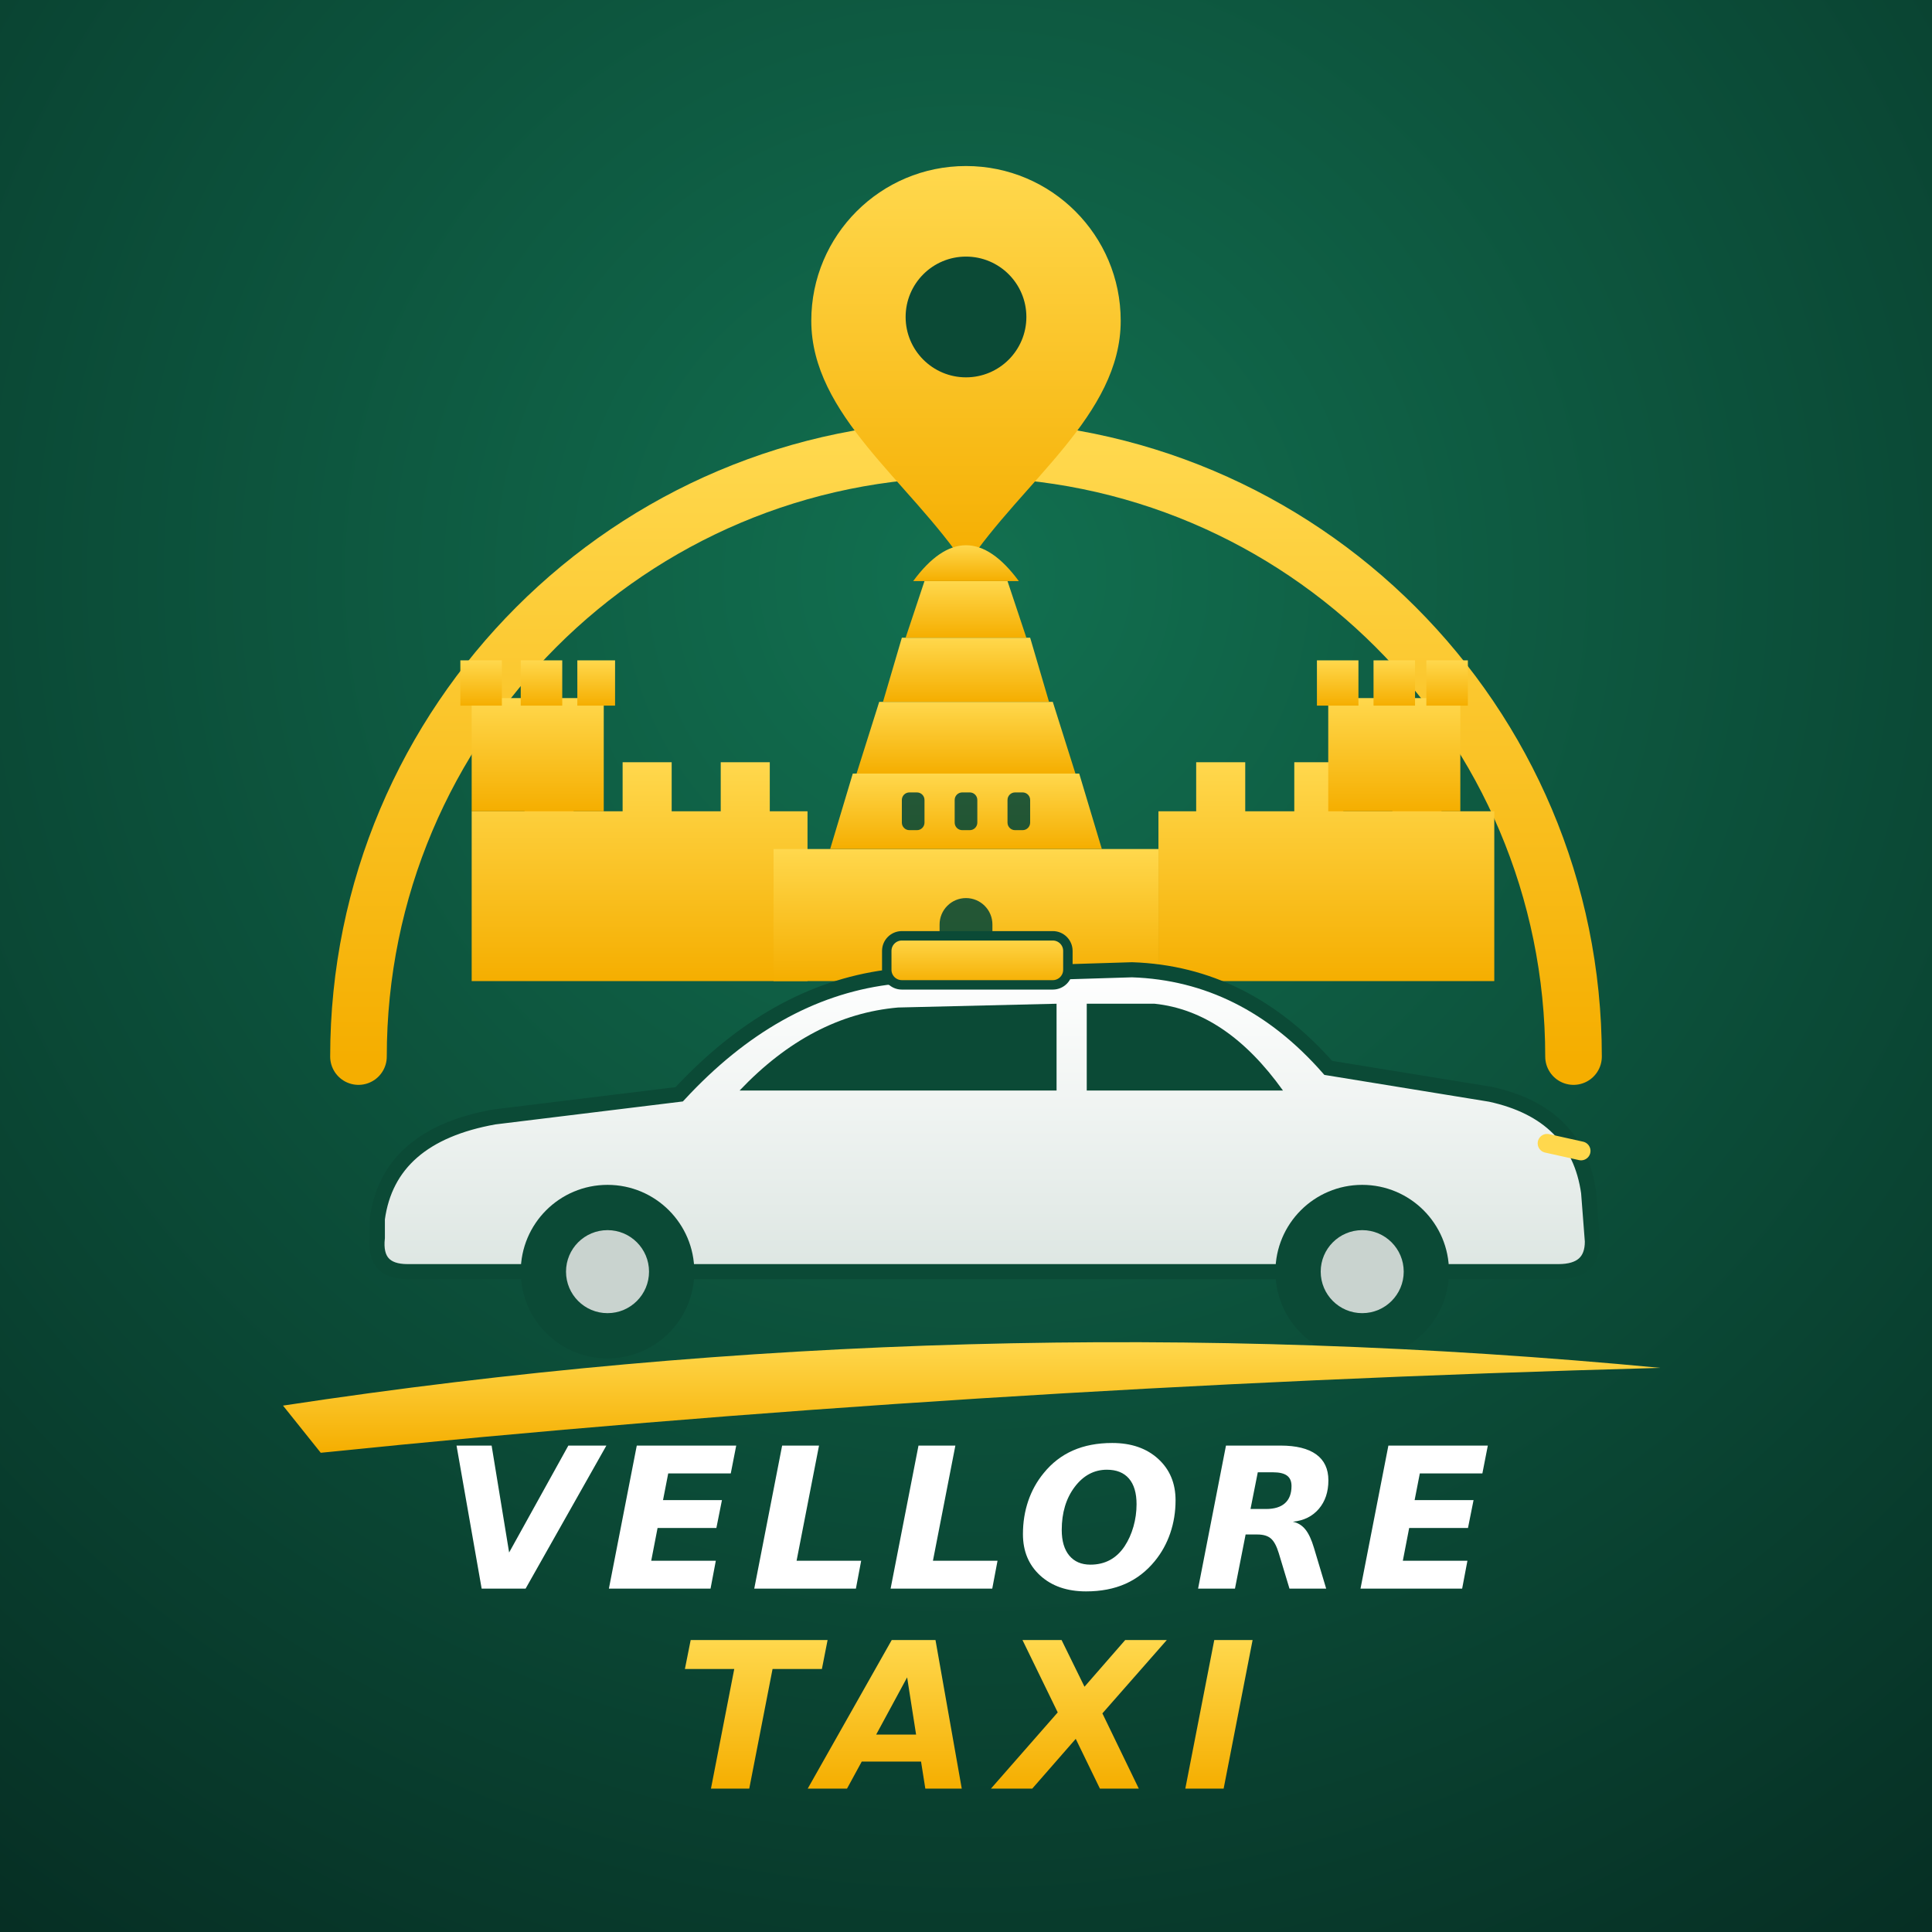
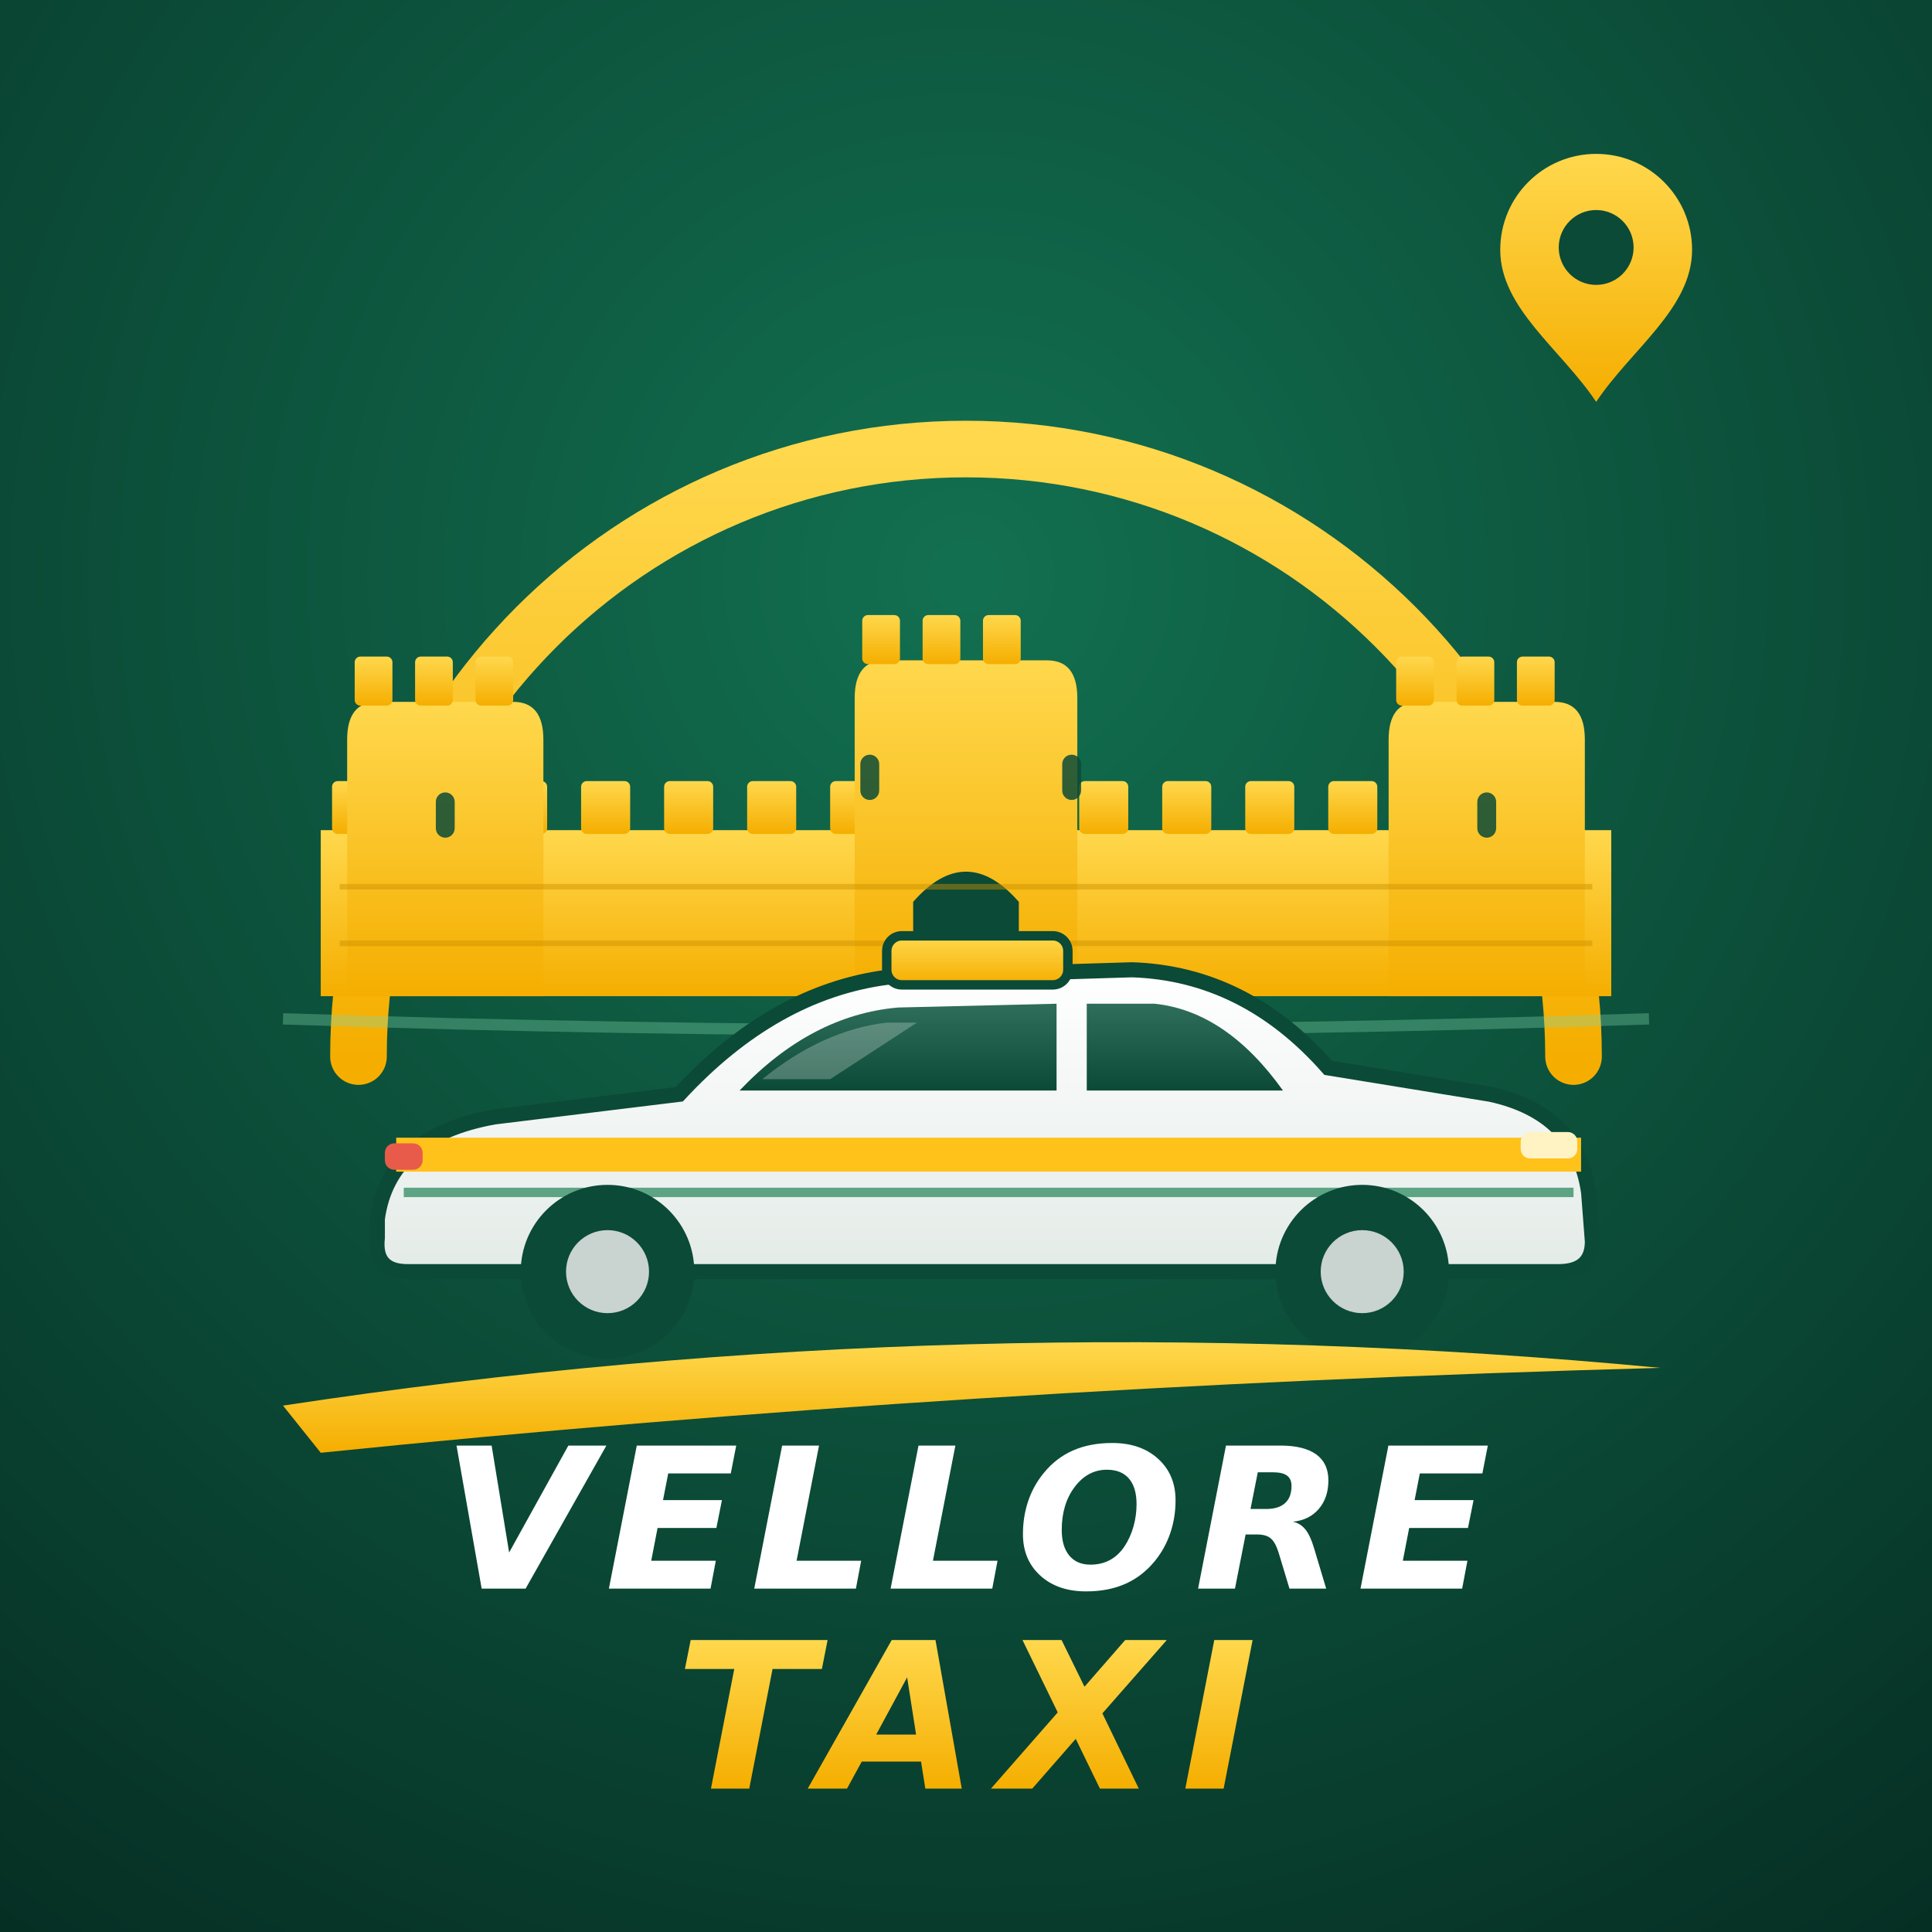
<svg xmlns="http://www.w3.org/2000/svg" width="1024" height="1024" viewBox="0 0 1024 1024">
  <defs>
    <radialGradient id="bg" cx="50%" cy="30%" r="85%">
      <stop offset="0" stop-color="#127050" />
      <stop offset="1" stop-color="#062F24" />
    </radialGradient>
    <linearGradient id="y" x1="0" y1="0" x2="0" y2="1">
      <stop offset="0" stop-color="#FFD84D" />
      <stop offset="1" stop-color="#F5AE00" />
    </linearGradient>
    <linearGradient id="car" x1="0" y1="0" x2="0" y2="1">
      <stop offset="0" stop-color="#FFFFFF" />
-       <stop offset="1" stop-color="#DDE6E2" />
+       <stop offset="1" stop-color="#E3EBE7" />
+     </linearGradient>
+     <linearGradient id="glass" x1="0" y1="0" x2="0" y2="1">
+       <stop offset="0" stop-color="#2F6E5A" />
+       <stop offset="1" stop-color="#0B4A36" />
    </linearGradient>
  </defs>
  <rect width="1024" height="1024" fill="url(#bg)" />
  <path d="M190 560 A322 322 0 0 1 834 560" fill="none" stroke="url(#y)" stroke-width="30" stroke-linecap="round" />
-   <g transform="translate(512 150)">
+   <g fill="url(#y)">
+     <path d="M170 528 V440 H854 V528 Z" />
+     <rect x="176" y="414" width="26" height="28" rx="3" />
+     <rect x="220" y="414" width="26" height="28" rx="3" />
+     <rect x="264" y="414" width="26" height="28" rx="3" />
+     <rect x="308" y="414" width="26" height="28" rx="3" />
+     <rect x="352" y="414" width="26" height="28" rx="3" />
+     <rect x="396" y="414" width="26" height="28" rx="3" />
+     <rect x="440" y="414" width="26" height="28" rx="3" />
+     <rect x="484" y="414" width="26" height="28" rx="3" />
+     <rect x="528" y="414" width="26" height="28" rx="3" />
+     <rect x="572" y="414" width="26" height="28" rx="3" />
+     <rect x="616" y="414" width="26" height="28" rx="3" />
+     <rect x="660" y="414" width="26" height="28" rx="3" />
+     <rect x="704" y="414" width="26" height="28" rx="3" />
+     <rect x="748" y="414" width="26" height="28" rx="3" />
+     <rect x="792" y="414" width="26" height="28" rx="3" />
+     <path d="M184.0 528 V392 Q184.0 372 200.0 372 H272.0 Q288.0 372 288.0 392 V528 Z" />
+     <rect x="188" y="348" width="20" height="26" rx="3" />
+     <rect x="220" y="348" width="20" height="26" rx="3" />
+     <rect x="252" y="348" width="20" height="26" rx="3" />
+     <path d="M453.0 528 V370 Q453.0 350 469.0 350 H555.0 Q571.0 350 571.0 370 V528 Z" />
+     <rect x="457" y="326" width="20" height="26" rx="3" />
+     <rect x="489" y="326" width="20" height="26" rx="3" />
+     <rect x="521" y="326" width="20" height="26" rx="3" />
+     <path d="M736.0 528 V392 Q736.0 372 752.0 372 H824.0 Q840.0 372 840.0 392 V528 Z" />
+     <rect x="740" y="348" width="20" height="26" rx="3" />
+     <rect x="772" y="348" width="20" height="26" rx="3" />
+     <rect x="804" y="348" width="20" height="26" rx="3" />
+   </g>
+   <path d="M484 528 V478 Q512 446 540 478 V528 Z" fill="#0B4A36" />
+   <rect x="231" y="420" width="10" height="24" rx="5" fill="#0B4A36" opacity=".85" />
+   <rect x="783" y="420" width="10" height="24" rx="5" fill="#0B4A36" opacity=".85" />
+   <rect x="456" y="400" width="10" height="24" rx="5" fill="#0B4A36" opacity=".85" />
+   <rect x="563" y="400" width="10" height="24" rx="5" fill="#0B4A36" opacity=".85" />
+   <path d="M180 470 H844" stroke="#C98F00" stroke-width="3" opacity=".45" />
+   <path d="M180 500 H844" stroke="#C98F00" stroke-width="3" opacity=".45" />
+   <path d="M150 540 Q512 552 874 540" stroke="#7FD3A8" stroke-width="6" fill="none" opacity=".35" />
+   <g transform="translate(846 120) scale(.62)">
    <path d="M0 150 C-30 105 -82 70 -82 20 A82 82 0 0 1 82 20 C82 70 30 105 0 150 Z" fill="url(#y)" />
    <circle cx="0" cy="18" r="32" fill="#0B4A36" />
  </g>
-   <g fill="url(#y)">
-     <path d="M250 520 V430 h28 v-26 h26 v26 h26 v-26 h26 v26 h26 v-26 h26 v26 h20 V520 Z" />
-     <path d="M250 430 v-60 h70 v60 z" />
-     <rect x="244" y="350" width="22" height="24" />
-     <rect x="276" y="350" width="22" height="24" />
-     <rect x="306" y="350" width="20" height="24" />
-     <path d="M410 520 V450 h204 V520 Z" />
-     <path d="M440 450 L452 410 L572 410 L584 450 Z" />
-     <path d="M454 410 L466 372 L558 372 L570 410 Z" />
-     <path d="M468 372 L478 338 L546 338 L556 372 Z" />
-     <path d="M480 338 L490 308 L534 308 L544 338 Z" />
-     <path d="M484 308 Q512 270 540 308 Z" />
-     <path d="M614 520 V430 h20 v-26 h26 v26 h26 v-26 h26 v26 h26 v-26 h26 v26 h28 V520 Z" />
-     <path d="M704 430 v-60 h70 v60 z" />
-     <rect x="698" y="350" width="22" height="24" />
-     <rect x="728" y="350" width="22" height="24" />
-     <rect x="756" y="350" width="22" height="24" />
-   </g>
-   <g fill="#0B4A36" opacity=".9">
-     <rect x="498" y="476" width="28" height="44" rx="14" />
-     <rect x="478" y="420" width="12" height="20" rx="4" />
-     <rect x="506" y="420" width="12" height="20" rx="4" />
-     <rect x="534" y="420" width="12" height="20" rx="4" />
-   </g>
  <g transform="translate(0 6)">
    <path d="M200 640 Q206 596 262 586 L360 574 Q410 520 470 512 L600 508 Q660 510 704 560 L790 574 Q836 584 842 626 L844 652 Q844 668 826 668 L216 668 Q198 668 200 650 Z" fill="url(#car)" stroke="#0B4A36" stroke-width="8" />
-     <path d="M392 572 Q430 532 476 528 L560 526 L560 572 Z" fill="#0B4A36" />
-     <path d="M576 526 L612 526 Q650 530 680 572 L576 572 Z" fill="#0B4A36" />
+     <path d="M392 572 Q430 532 476 528 L560 526 L560 572 Z" fill="url(#glass)" />
+     <path d="M576 526 L612 526 Q650 530 680 572 L576 572 Z" fill="url(#glass)" />
+     <path d="M404 566 Q436 540 470 536 L486 536 L440 566 Z" fill="#fff" opacity=".25" />
    <rect x="470" y="490" width="96" height="26" rx="8" fill="url(#y)" stroke="#0B4A36" stroke-width="5" />
-     <path d="M220 618 L830 618" stroke="url(#y)" stroke-width="12" />
+     <path d="M210 606 L838 606" stroke="#FFC21A" stroke-width="18" />
+     <path d="M214 626 L834 626" stroke="#2E8B63" stroke-width="5" opacity=".75" />
+     <rect x="806" y="594" width="30" height="14" rx="5" fill="#FFF3C4" />
+     <rect x="204" y="600" width="20" height="14" rx="5" fill="#E85B4A" />
    <circle cx="322" cy="668" r="46" fill="#0B4A36" />
    <circle cx="322" cy="668" r="22" fill="#C9D3CF" />
    <circle cx="722" cy="668" r="46" fill="#0B4A36" />
    <circle cx="722" cy="668" r="22" fill="#C9D3CF" />
-     <path d="M820 600 l18 4" stroke="#FFD84D" stroke-width="10" stroke-linecap="round" />
  </g>
  <path d="M150 745 Q512 690 880 725 Q512 735 170 770 Z" fill="url(#y)" />
  <text x="512" y="842" font-family="DejaVu Sans, Arial Black, sans-serif" font-weight="900" font-size="104" fill="#FFFFFF" text-anchor="middle" letter-spacing="6" font-style="italic">VELLORE</text>
  <text x="512" y="948" font-family="DejaVu Sans, Arial Black, sans-serif" font-weight="900" font-size="108" fill="url(#y)" text-anchor="middle" letter-spacing="12" font-style="italic">TAXI</text>
</svg>
